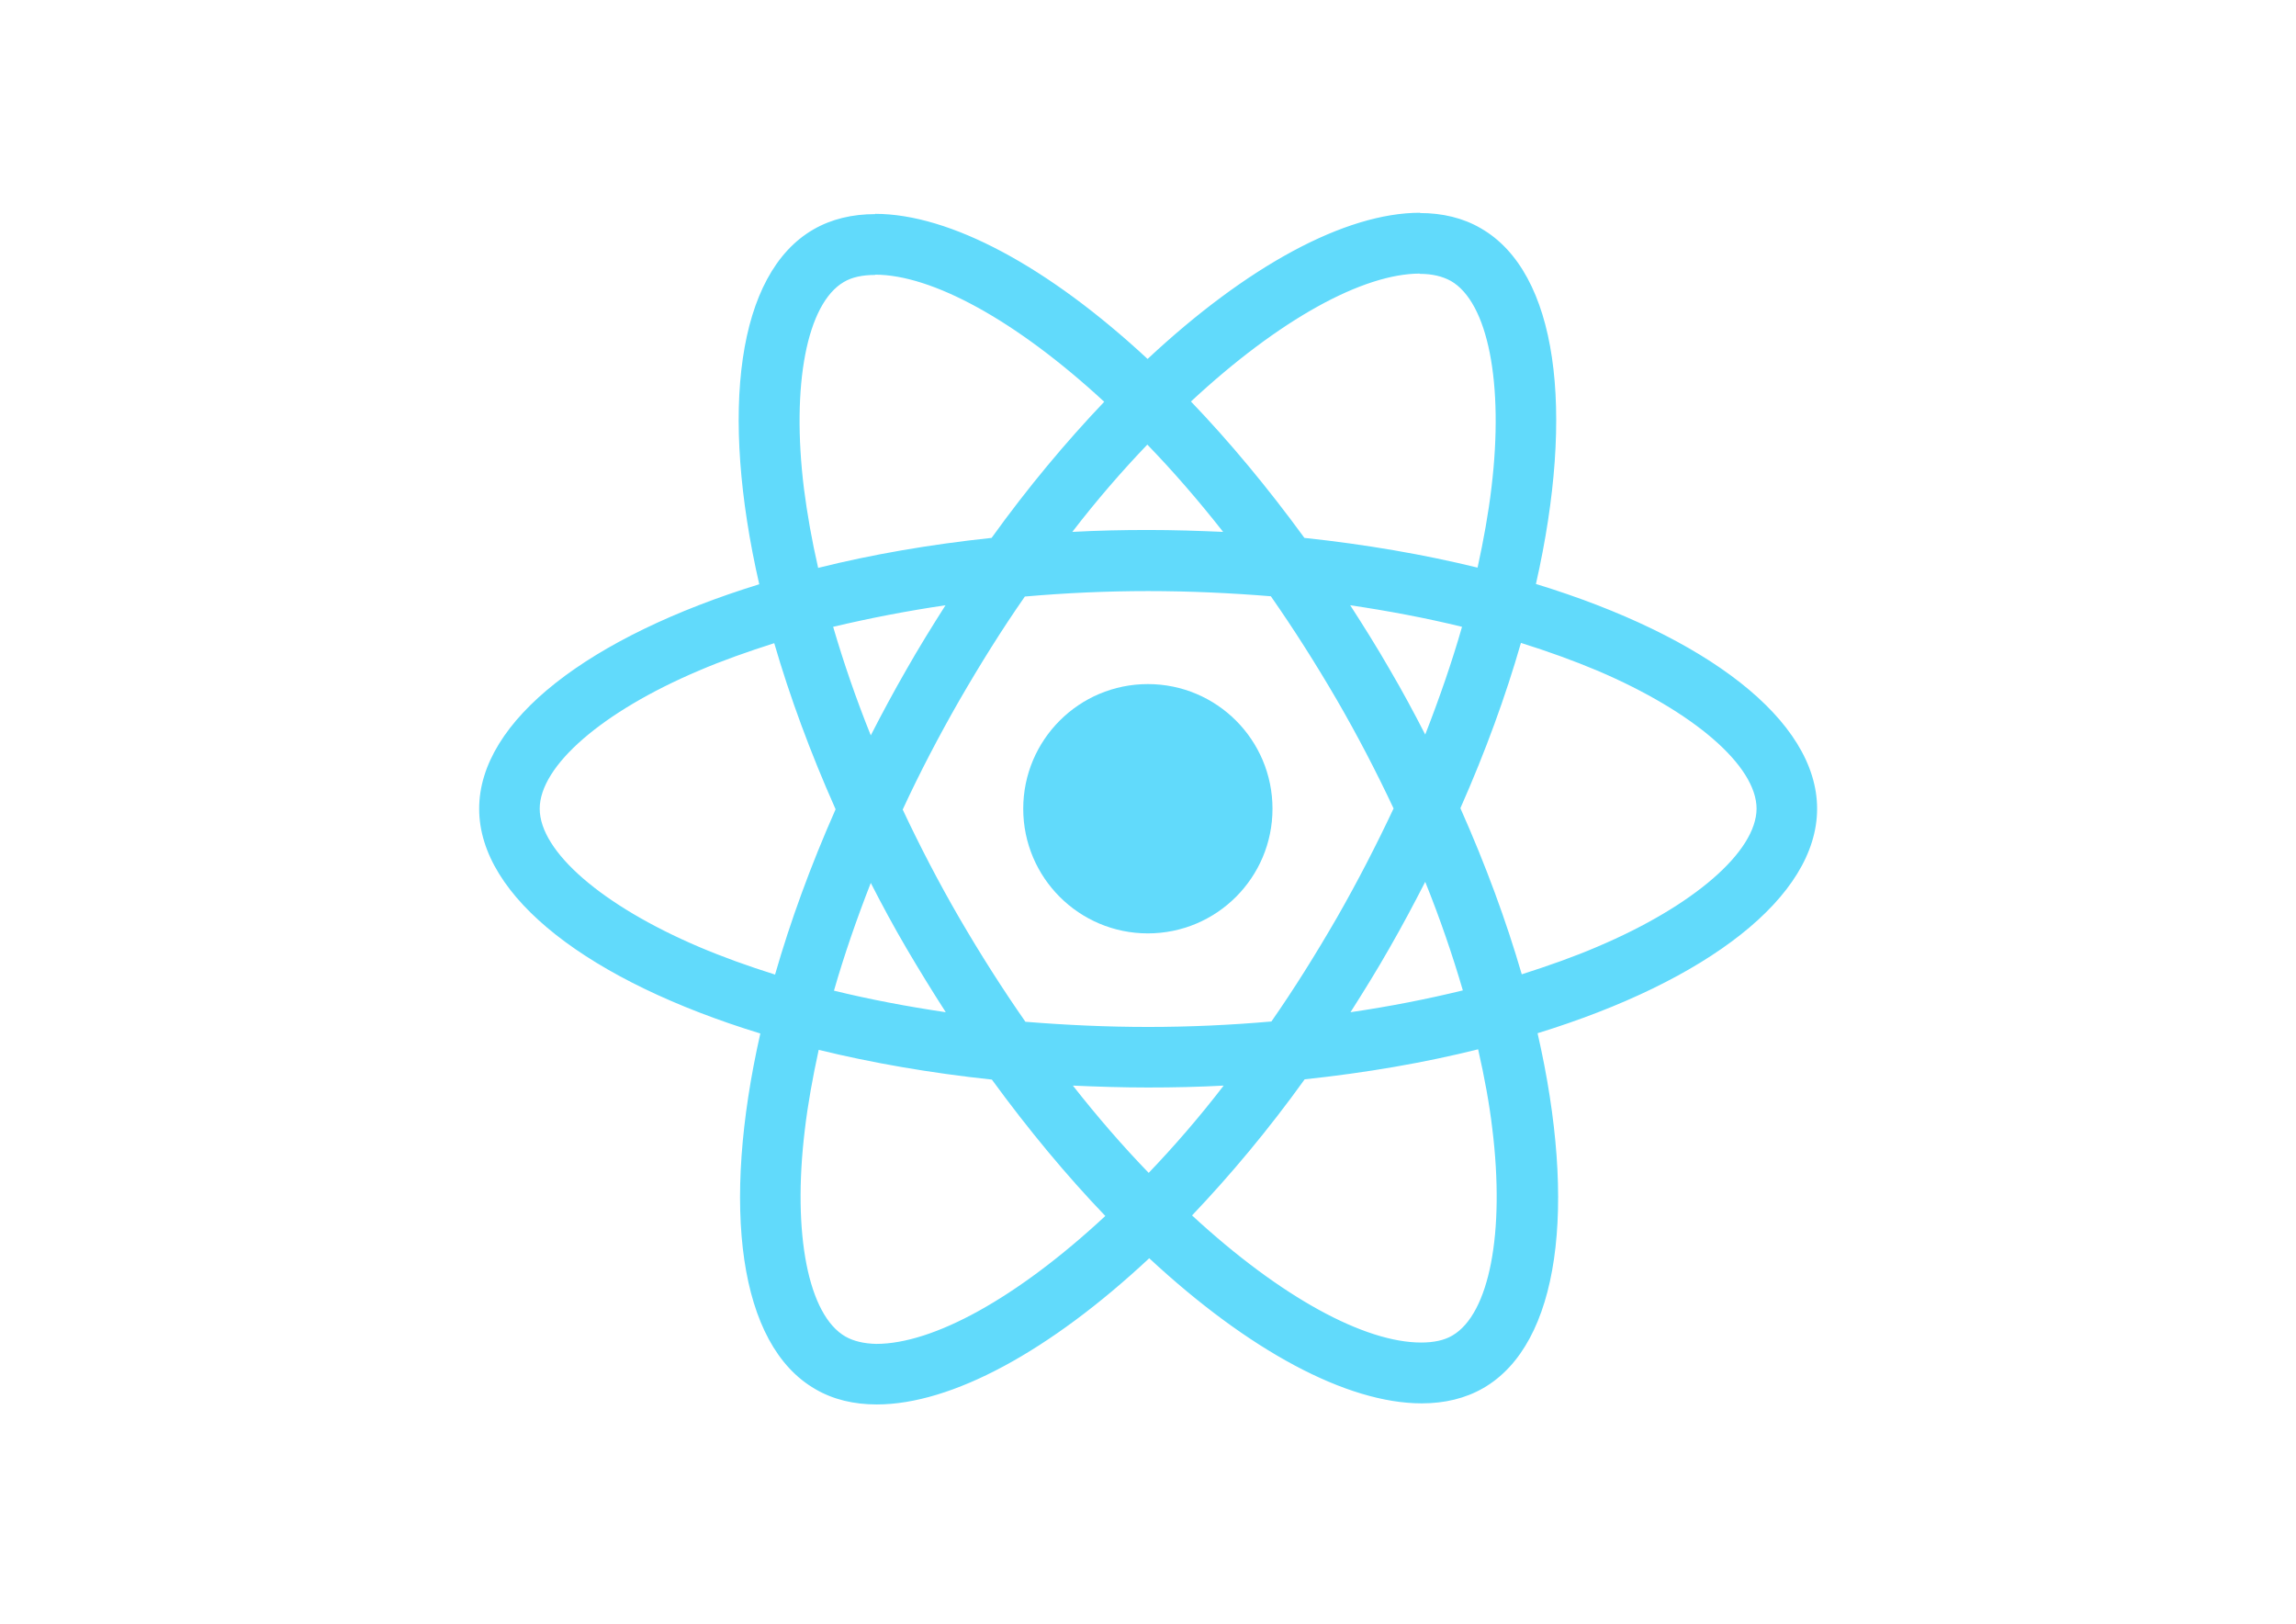
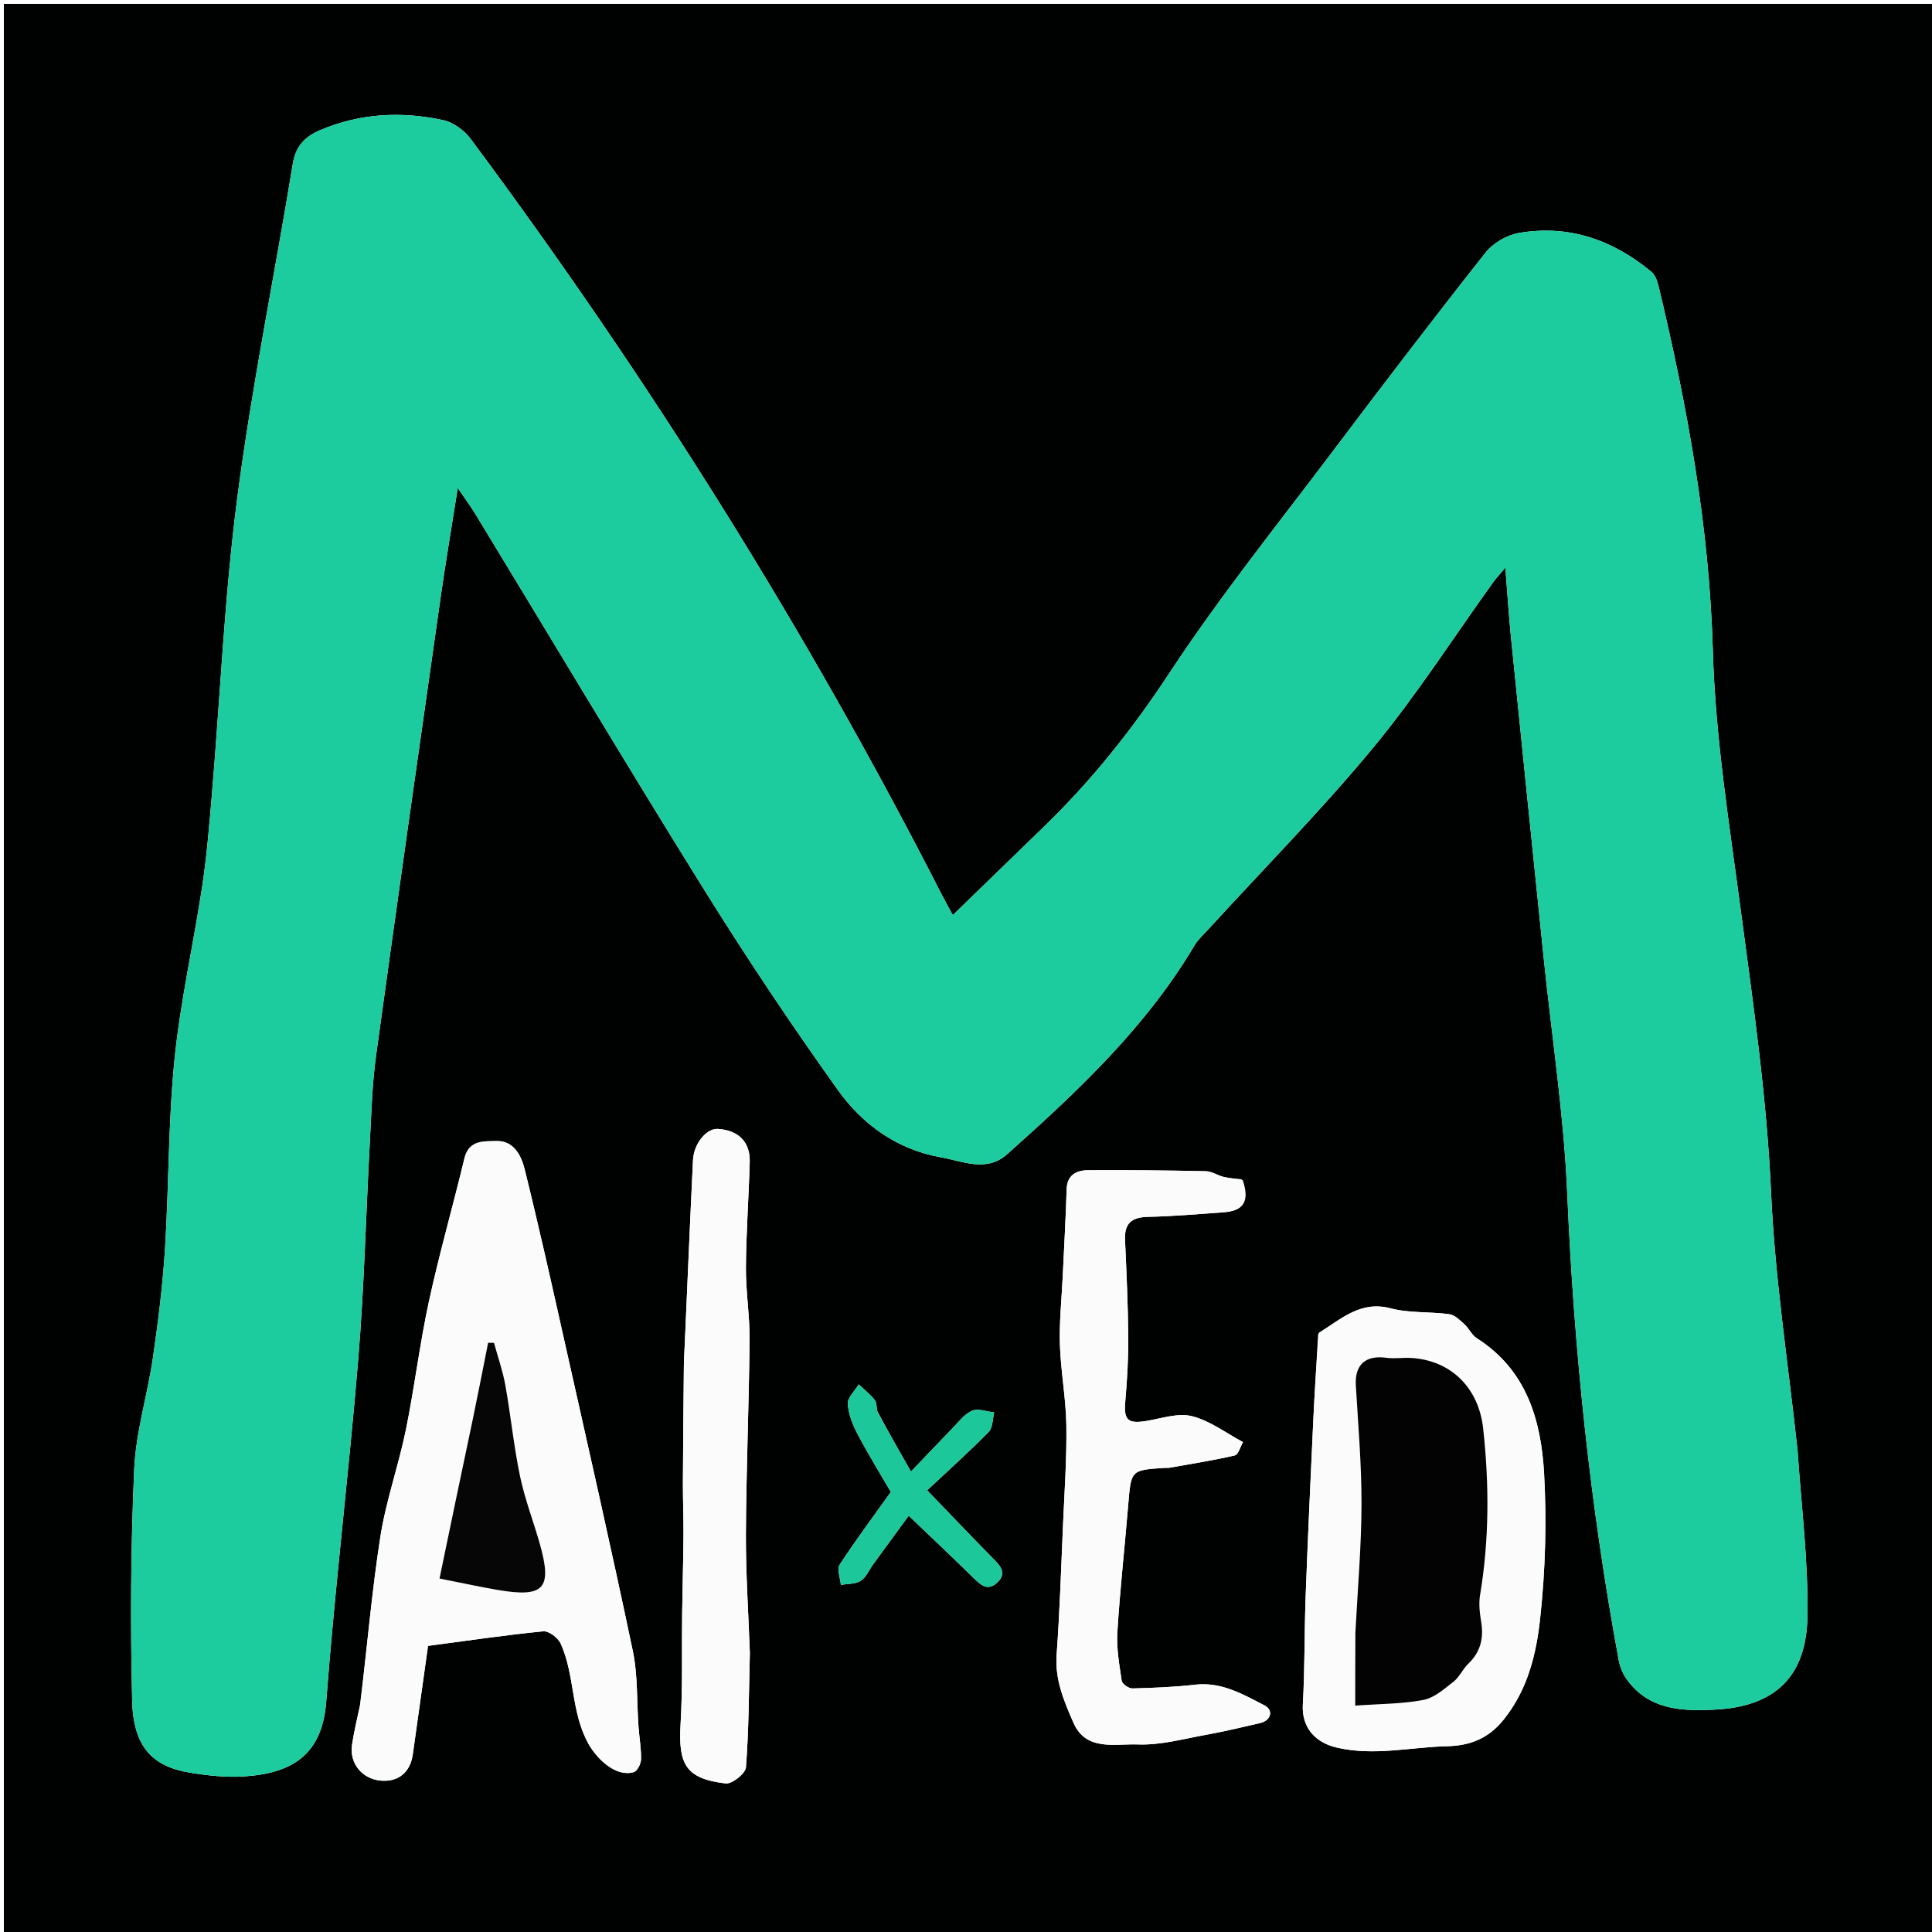
- <svg xmlns="http://www.w3.org/2000/svg" viewBox="0 0 841.9 595.3">
-   <g fill="#61DAFB">
-     <path d="M666.3 296.5c0-32.5-40.7-63.3-103.1-82.4 14.4-63.6 8-114.2-20.2-130.4-6.5-3.8-14.1-5.6-22.4-5.6v22.3c4.6 0 8.3.9 11.4 2.6 13.6 7.8 19.5 37.5 14.9 75.7-1.1 9.4-2.9 19.3-5.1 29.4-19.6-4.8-41-8.5-63.5-10.9-13.5-18.5-27.5-35.3-41.6-50 32.6-30.3 63.2-46.9 84-46.9V78c-27.5 0-63.5 19.6-99.9 53.6-36.4-33.8-72.4-53.2-99.9-53.2v22.3c20.7 0 51.4 16.5 84 46.6-14 14.7-28 31.4-41.3 49.9-22.6 2.4-44 6.1-63.6 11-2.3-10-4-19.7-5.2-29-4.7-38.2 1.1-67.9 14.6-75.8 3-1.8 6.9-2.6 11.5-2.6V78.5c-8.4 0-16 1.8-22.6 5.6-28.1 16.2-34.4 66.7-19.9 130.1-62.2 19.2-102.7 49.9-102.7 82.3 0 32.5 40.7 63.3 103.1 82.4-14.4 63.6-8 114.2 20.2 130.4 6.5 3.8 14.1 5.6 22.5 5.6 27.5 0 63.5-19.6 99.9-53.6 36.4 33.8 72.4 53.2 99.9 53.2 8.4 0 16-1.8 22.6-5.6 28.1-16.2 34.4-66.7 19.9-130.1 62-19.1 102.5-49.9 102.5-82.3zm-130.2-66.7c-3.7 12.9-8.3 26.2-13.5 39.5-4.1-8-8.4-16-13.1-24-4.6-8-9.5-15.8-14.4-23.4 14.2 2.1 27.9 4.7 41 7.9zm-45.8 106.5c-7.8 13.5-15.8 26.3-24.1 38.2-14.9 1.3-30 2-45.2 2-15.1 0-30.2-.7-45-1.9-8.3-11.9-16.4-24.6-24.2-38-7.6-13.1-14.5-26.4-20.8-39.8 6.2-13.4 13.2-26.8 20.7-39.9 7.8-13.5 15.8-26.3 24.1-38.2 14.9-1.3 30-2 45.2-2 15.1 0 30.2.7 45 1.9 8.3 11.9 16.4 24.6 24.2 38 7.6 13.1 14.5 26.4 20.8 39.8-6.3 13.4-13.2 26.8-20.7 39.9zm32.3-13c5.4 13.4 10 26.8 13.8 39.8-13.1 3.2-26.9 5.9-41.2 8 4.9-7.7 9.8-15.6 14.4-23.7 4.6-8 8.9-16.1 13-24.1zM421.2 430c-9.3-9.6-18.6-20.3-27.8-32 9 .4 18.2.7 27.5.7 9.4 0 18.7-.2 27.8-.7-9 11.7-18.3 22.4-27.5 32zm-74.4-58.9c-14.2-2.1-27.9-4.7-41-7.9 3.7-12.9 8.3-26.2 13.5-39.5 4.1 8 8.4 16 13.1 24 4.7 8 9.5 15.8 14.4 23.4zM420.7 163c9.3 9.6 18.6 20.3 27.8 32-9-.4-18.2-.7-27.5-.7-9.4 0-18.7.2-27.8.7 9-11.7 18.3-22.4 27.5-32zm-74 58.9c-4.9 7.7-9.8 15.6-14.4 23.7-4.6 8-8.9 16-13 24-5.4-13.4-10-26.8-13.8-39.8 13.1-3.1 26.9-5.8 41.2-7.9zm-90.5 125.2c-35.4-15.1-58.3-34.9-58.3-50.6 0-15.7 22.9-35.6 58.3-50.6 8.6-3.7 18-7 27.7-10.1 5.7 19.6 13.2 40 22.5 60.9-9.2 20.8-16.6 41.1-22.2 60.6-9.9-3.1-19.3-6.5-28-10.2zM310 490c-13.6-7.8-19.5-37.5-14.9-75.7 1.1-9.4 2.9-19.3 5.1-29.4 19.6 4.8 41 8.5 63.5 10.9 13.5 18.5 27.5 35.3 41.6 50-32.6 30.3-63.2 46.9-84 46.9-4.5-.1-8.3-1-11.3-2.7zm237.2-76.2c4.7 38.2-1.1 67.9-14.6 75.8-3 1.8-6.9 2.6-11.5 2.6-20.7 0-51.4-16.5-84-46.6 14-14.7 28-31.4 41.3-49.9 22.6-2.4 44-6.1 63.6-11 2.3 10.1 4.1 19.8 5.2 29.1zm38.5-66.7c-8.6 3.7-18 7-27.7 10.1-5.7-19.6-13.2-40-22.5-60.9 9.2-20.8 16.6-41.1 22.2-60.6 9.9 3.1 19.3 6.5 28.1 10.2 35.4 15.1 58.3 34.9 58.3 50.6-.1 15.7-23 35.6-58.4 50.6zM320.8 78.4z" />
-     <circle cx="420.9" cy="296.5" r="45.7" />
-     <path d="M520.5 78.1z" />
-   </g>
+ <svg xmlns="http://www.w3.org/2000/svg" version="1.1" id="Layer_1" x="0px" y="0px" width="100%" viewBox="0 0 500 500" enable-background="new 0 0 500 500" xml:space="preserve">
+   <path fill="#000101" opacity="1" stroke="none" d=" M281,501   C187.333,501 94.167,501 1,501   C1,334.333 1,167.667 1,1   C167.667,1 334.333,1 501,1   C501,167.667 501,334.333 501,501   C427.833,501 354.667,501 281,501  M465.184,375.218   C462.809,353.039 459.35,330.909 458.352,308.668   C457.251,284.158 453.756,260.042 450.541,235.816   C447.563,213.383 443.922,190.881 443.28,168.332   C442.368,136.27 436.679,105.185 429.275,74.23   C428.945,72.854 428.412,71.201 427.404,70.364   C417.451,62.099 406.047,58.082 393.129,60.287   C390.004,60.82 386.424,62.892 384.464,65.372   C371.147,82.229 358.102,99.304 345.175,116.464   C330.745,135.617 315.673,154.369 302.515,174.371   C292.995,188.845 282.439,202.085 270.072,214.044   C262.317,221.544 254.586,229.069 246.586,236.834   C245.451,234.738 244.552,233.16 243.727,231.544   C208.662,162.88 167.817,97.812 121.821,35.968   C120.182,33.766 117.356,31.674 114.74,31.105   C103.961,28.76 93.223,29.298 82.917,33.646   C79.107,35.254 76.547,37.663 75.787,42.321   C71.1,71.046 65.235,99.608 61.46,128.446   C58.116,153.993 57.019,179.832 54.845,205.535   C54.172,213.494 53.524,221.474 52.334,229.365   C50.077,244.333 46.677,259.166 45.163,274.197   C43.53,290.411 43.729,306.8 42.71,323.086   C42.12,332.519 40.952,341.937 39.591,351.295   C38.185,360.968 35.17,370.514 34.734,380.199   C33.837,400.136 33.734,420.14 34.2,440.095   C34.477,451.944 39.321,457.164 49.184,458.771   C53.764,459.518 58.502,460.031 63.11,459.738   C75.456,458.953 83.367,454.262 84.419,440.423   C86.666,410.877 90.254,381.434 92.699,351.901   C94.249,333.169 94.694,314.346 95.711,295.568   C96.117,288.093 96.304,280.57 97.322,273.169   C102.76,233.602 108.404,194.063 114.04,154.523   C115.332,145.46 116.869,136.433 118.466,126.293   C120.463,129.229 121.85,131.086 123.049,133.057   C142.674,165.332 162.028,197.775 181.979,229.846   C193.038,247.623 204.687,265.068 216.852,282.104   C223.226,291.029 232.22,297.511 243.428,299.49   C249.1,300.492 255.284,303.494 260.641,298.716   C278.822,282.502 296.566,265.875 309.162,244.629   C310.079,243.083 311.497,241.826 312.73,240.478   C326.999,224.872 341.896,209.787 355.361,193.517   C366.588,179.951 376.135,164.994 386.445,150.667   C387.239,149.563 388.187,148.569 389.585,146.9   C390.11,153.486 390.455,159.101 391.019,164.694   C393.824,192.522 396.674,220.345 399.531,248.168   C401.606,268.368 404.726,288.522 405.597,308.773   C407.345,349.448 411.54,389.78 418.953,429.791   C419.271,431.503 420.039,433.279 421.061,434.688   C426.859,442.676 435.594,442.89 444.085,442.429   C459.362,441.599 467.501,433.91 467.768,418.346   C468.01,404.282 466.215,390.183 465.184,375.218  M93.155,441.328   C92.46,444.739 91.606,448.126 91.108,451.565   C90.409,456.389 93.713,460.375 98.514,460.819   C103.084,461.241 106.19,458.674 106.834,454.022   C108.163,444.421 109.525,434.826 110.772,425.952   C121.221,424.571 130.88,423.137 140.587,422.184   C142.016,422.044 144.417,423.846 145.093,425.33   C148.822,433.523 147.709,443.002 152.248,451.214   C154.546,455.369 159.5,459.997 164.038,458.616   C164.944,458.34 165.874,456.463 165.899,455.305   C165.959,452.507 165.449,449.702 165.246,446.894   C164.772,440.332 165.103,433.607 163.765,427.229   C158.165,400.545 152.104,373.958 146.144,347.35   C142.786,332.362 139.453,317.365 135.745,302.463   C134.891,299.031 132.903,295.163 128.504,295.303   C125.343,295.404 121.359,294.931 120.199,299.764   C117.227,312.147 113.698,324.405 110.998,336.844   C108.607,347.856 107.281,359.097 105.019,370.142   C103.124,379.388 99.893,388.392 98.44,397.689   C96.224,411.875 95.03,426.221 93.155,441.328  M341.132,345.295   C340.701,352.904 340.208,360.511 339.852,368.124   C339.153,383.111 338.459,398.1 337.902,413.093   C337.556,422.424 337.704,431.779 337.175,441.097   C336.844,446.925 340.198,450.91 345.903,452.256   C355.545,454.532 364.974,452.145 374.487,451.923   C380.236,451.788 385.096,450.074 389.128,445.057   C395.419,437.23 397.6,428.005 398.597,418.771   C399.936,406.374 400.308,393.74 399.607,381.292   C398.831,367.508 395.051,354.513 382.208,346.347   C380.886,345.507 380.165,343.775 378.96,342.684   C377.806,341.638 376.465,340.301 375.068,340.111   C370.025,339.426 364.738,339.874 359.887,338.592   C352.161,336.551 347.172,341.274 341.132,345.295  M321.323,305.215   C319.781,305.018 318.209,304.947 316.704,304.59   C315.13,304.217 313.63,303.142 312.082,303.109   C301.929,302.893 291.771,302.785 281.617,302.852   C278.589,302.872 276.157,304.036 276.043,307.837   C275.819,315.287 275.389,322.732 275.042,330.178   C274.765,336.104 274.118,342.042 274.302,347.954   C274.519,354.935 275.871,361.887 275.971,368.863   C276.095,377.47 275.48,386.091 275.106,394.702   C274.62,405.906 274.261,417.122 273.449,428.303   C272.982,434.742 275.414,440.35 277.813,445.853   C281.066,453.314 288.637,451.238 294.454,451.461   C300.405,451.689 306.455,449.977 312.425,448.909   C316.975,448.095 321.473,446.983 325.985,445.962   C329.18,445.24 329.468,442.512 327.334,441.405   C321.757,438.512 316.159,435.221 309.32,435.997   C303.926,436.609 298.479,436.834 293.049,436.967   C292.109,436.99 290.424,435.803 290.301,434.99   C289.672,430.818 288.916,426.553 289.173,422.381   C289.853,411.339 291.085,400.332 291.994,389.302   C292.725,380.442 292.658,380.436 301.562,379.879   C301.894,379.858 302.237,379.923 302.56,379.866   C308.24,378.852 313.951,377.964 319.565,376.663   C320.489,376.449 320.99,374.41 321.687,373.214   C317.302,370.883 313.137,367.667 308.462,366.504   C304.81,365.595 300.507,367.129 296.524,367.772   C291.883,368.521 290.81,367.437 291.207,362.86   C291.687,357.321 292.037,351.748 291.993,346.193   C291.926,337.753 291.535,329.314 291.158,320.88   C290.965,316.576 292.894,315.007 297.112,314.918   C303.668,314.78 310.217,314.205 316.762,313.727   C321.875,313.354 323.444,310.843 321.323,305.215  M194.062,427.594   C193.696,417.386 192.989,407.176 193.039,396.97   C193.121,380.27 193.83,363.574 193.992,346.874   C194.054,340.594 193.002,334.305 193.044,328.023   C193.105,318.89 193.786,309.762 194.027,300.627   C194.162,295.514 191.054,292.495 185.789,292.164   C182.87,291.98 179.556,295.93 179.347,300.242   C178.579,316.138 177.915,332.039 177.213,347.938   C177.133,349.768 177.006,351.597 176.987,353.427   C176.884,363.523 176.778,373.62 176.736,383.716   C176.718,388.295 176.923,392.876 176.887,397.456   C176.834,404.166 176.628,410.876 176.539,417.587   C176.413,427.087 176.698,436.609 176.138,446.082   C175.526,456.411 177.261,460.328 187.806,461.554   C189.452,461.746 192.927,458.983 193.05,457.392   C193.793,447.816 193.806,438.183 194.062,427.594  M227.011,365.177   C226.815,364.198 226.916,362.98 226.36,362.292   C225.167,360.813 223.636,359.606 222.244,358.288   C221.232,359.964 219.317,361.693 219.413,363.303   C219.574,365.998 220.701,368.784 221.989,371.234   C224.686,376.363 227.751,381.297 230.555,386.121   C226.04,392.445 221.464,398.56 217.306,404.948   C216.54,406.123 217.47,408.402 217.617,410.172   C219.361,409.858 221.401,409.996 222.769,409.103   C224.193,408.173 224.953,406.238 226.03,404.761   C229.113,400.531 232.209,396.31 235.173,392.259   C241.068,397.899 246.5,403.004 251.814,408.229   C253.721,410.104 255.561,411.962 258.098,409.55   C260.693,407.083 258.847,405.214 256.962,403.302   C251.523,397.783 246.184,392.166 239.942,385.693   C245.553,380.432 250.871,375.667 255.866,370.584   C256.944,369.487 256.856,367.243 257.305,365.528   C255.364,365.328 253.119,364.429 251.559,365.106   C249.557,365.974 248.049,368.055 246.43,369.712   C243.009,373.216 239.653,376.784 235.764,380.856   C232.638,375.378 229.939,370.645 227.011,365.177  z" />
+   <path fill="#1DCC9E" opacity="1" stroke="none" d=" M465.251,375.659   C466.215,390.183 468.01,404.282 467.768,418.346   C467.501,433.91 459.362,441.599 444.085,442.429   C435.594,442.89 426.859,442.676 421.061,434.688   C420.039,433.279 419.271,431.503 418.953,429.791   C411.54,389.78 407.345,349.448 405.597,308.773   C404.726,288.522 401.606,268.368 399.531,248.168   C396.674,220.345 393.824,192.522 391.019,164.694   C390.455,159.101 390.11,153.486 389.585,146.9   C388.187,148.569 387.239,149.563 386.445,150.667   C376.135,164.994 366.588,179.951 355.361,193.517   C341.896,209.787 326.999,224.872 312.73,240.478   C311.497,241.826 310.079,243.083 309.162,244.629   C296.566,265.875 278.822,282.502 260.641,298.716   C255.284,303.494 249.1,300.492 243.428,299.49   C232.22,297.511 223.226,291.029 216.852,282.104   C204.687,265.068 193.038,247.623 181.979,229.846   C162.028,197.775 142.674,165.332 123.049,133.057   C121.85,131.086 120.463,129.229 118.466,126.293   C116.869,136.433 115.332,145.46 114.04,154.523   C108.404,194.063 102.76,233.602 97.322,273.169   C96.304,280.57 96.117,288.093 95.711,295.568   C94.694,314.346 94.249,333.169 92.699,351.901   C90.254,381.434 86.666,410.877 84.419,440.423   C83.367,454.262 75.456,458.953 63.11,459.738   C58.502,460.031 53.764,459.518 49.184,458.771   C39.321,457.164 34.477,451.944 34.2,440.095   C33.734,420.14 33.837,400.136 34.734,380.199   C35.17,370.514 38.185,360.968 39.591,351.295   C40.952,341.937 42.12,332.519 42.71,323.086   C43.729,306.8 43.53,290.411 45.163,274.197   C46.677,259.166 50.077,244.333 52.334,229.365   C53.524,221.474 54.172,213.494 54.845,205.535   C57.019,179.832 58.116,153.993 61.46,128.446   C65.235,99.608 71.1,71.046 75.787,42.321   C76.547,37.663 79.107,35.254 82.917,33.646   C93.223,29.298 103.961,28.76 114.74,31.105   C117.356,31.674 120.182,33.766 121.821,35.968   C167.817,97.812 208.662,162.88 243.727,231.544   C244.552,233.16 245.451,234.738 246.586,236.834   C254.586,229.069 262.317,221.544 270.072,214.044   C282.439,202.085 292.995,188.845 302.515,174.371   C315.673,154.369 330.745,135.617 345.175,116.464   C358.102,99.304 371.147,82.229 384.464,65.372   C386.424,62.892 390.004,60.82 393.129,60.287   C406.047,58.082 417.451,62.099 427.404,70.364   C428.412,71.201 428.945,72.854 429.275,74.23   C436.679,105.185 442.368,136.27 443.28,168.332   C443.922,190.881 447.563,213.383 450.541,235.816   C453.756,260.042 457.251,284.158 458.352,308.668   C459.35,330.909 462.809,353.039 465.251,375.659  z" />
+   <path fill="#FBFBFB" opacity="1" stroke="none" d=" M93.279,440.914   C95.03,426.221 96.224,411.875 98.44,397.689   C99.893,388.392 103.124,379.388 105.019,370.142   C107.281,359.097 108.607,347.856 110.998,336.844   C113.698,324.405 117.227,312.147 120.199,299.764   C121.359,294.931 125.343,295.404 128.504,295.303   C132.903,295.163 134.891,299.031 135.745,302.463   C139.453,317.365 142.786,332.362 146.144,347.35   C152.104,373.958 158.165,400.545 163.765,427.229   C165.103,433.607 164.772,440.332 165.246,446.894   C165.449,449.702 165.959,452.507 165.899,455.305   C165.874,456.463 164.944,458.34 164.038,458.616   C159.5,459.997 154.546,455.369 152.248,451.214   C147.709,443.002 148.822,433.523 145.093,425.33   C144.417,423.846 142.016,422.044 140.587,422.184   C130.88,423.137 121.221,424.571 110.772,425.952   C109.525,434.826 108.163,444.421 106.834,454.022   C106.19,458.674 103.084,461.241 98.514,460.819   C93.713,460.375 90.409,456.389 91.108,451.565   C91.606,448.126 92.46,444.739 93.279,440.914  M122.218,367.67   C119.406,381.232 116.593,394.794 113.746,408.521   C119.599,409.676 124.127,410.669 128.691,411.452   C140.814,413.532 142.988,411.191 139.712,399.58   C138.056,393.713 135.825,387.98 134.582,382.035   C132.956,374.263 132.182,366.317 130.78,358.492   C130.115,354.782 128.843,351.18 127.846,347.529   C127.338,347.523 126.83,347.516 126.323,347.51   C125.052,353.965 123.781,360.42 122.218,367.67  z" />
+   <path fill="#FBFBFB" opacity="1" stroke="none" d=" M341.3,344.92   C347.172,341.274 352.161,336.551 359.887,338.592   C364.738,339.874 370.025,339.426 375.068,340.111   C376.465,340.301 377.806,341.638 378.96,342.684   C380.165,343.775 380.886,345.507 382.208,346.347   C395.051,354.513 398.831,367.508 399.607,381.292   C400.308,393.74 399.936,406.374 398.597,418.771   C397.6,428.005 395.419,437.23 389.128,445.057   C385.096,450.074 380.236,451.788 374.487,451.923   C364.974,452.145 355.545,454.532 345.903,452.256   C340.198,450.91 336.844,446.925 337.175,441.097   C337.704,431.779 337.556,422.424 337.902,413.093   C338.459,398.1 339.153,383.111 339.852,368.124   C340.208,360.511 340.701,352.904 341.3,344.92  M350.732,422.99   C350.732,429.279 350.732,435.567 350.732,441.411   C357.22,440.941 362.903,440.994 368.372,439.94   C371.196,439.395 373.79,437.075 376.201,435.189   C377.718,434.002 378.54,431.964 379.96,430.606   C383.141,427.565 384.03,424.001 383.328,419.754   C382.953,417.485 382.661,415.065 383.034,412.831   C385.431,398.468 385.421,384.102 383.838,369.661   C382.691,359.189 375.499,351.981 365.073,351.432   C362.987,351.323 360.854,351.685 358.804,351.398   C353.395,350.64 350.572,353.21 350.89,358.567   C351.499,368.822 352.386,379.088 352.357,389.346   C352.327,400.257 351.368,411.166 350.732,422.99  z" />
+   <path fill="#FBFBFB" opacity="1" stroke="none" d=" M321.629,305.445   C323.444,310.843 321.875,313.354 316.762,313.727   C310.217,314.205 303.668,314.78 297.112,314.918   C292.894,315.007 290.965,316.576 291.158,320.88   C291.535,329.314 291.926,337.753 291.993,346.193   C292.037,351.748 291.687,357.321 291.207,362.86   C290.81,367.437 291.883,368.521 296.524,367.772   C300.507,367.129 304.81,365.595 308.462,366.504   C313.137,367.667 317.302,370.883 321.687,373.214   C320.99,374.41 320.489,376.449 319.565,376.663   C313.951,377.964 308.24,378.852 302.56,379.866   C302.237,379.923 301.894,379.858 301.562,379.879   C292.658,380.436 292.725,380.442 291.994,389.302   C291.085,400.332 289.853,411.339 289.173,422.381   C288.916,426.553 289.672,430.818 290.301,434.99   C290.424,435.803 292.109,436.99 293.049,436.967   C298.479,436.834 303.926,436.609 309.32,435.997   C316.159,435.221 321.757,438.512 327.334,441.405   C329.468,442.512 329.18,445.24 325.985,445.962   C321.473,446.983 316.975,448.095 312.425,448.909   C306.455,449.977 300.405,451.689 294.454,451.461   C288.637,451.238 281.066,453.314 277.813,445.853   C275.414,440.35 272.982,434.742 273.449,428.303   C274.261,417.122 274.62,405.906 275.106,394.702   C275.48,386.091 276.095,377.47 275.971,368.863   C275.871,361.887 274.519,354.935 274.302,347.954   C274.118,342.042 274.765,336.104 275.042,330.178   C275.389,322.732 275.819,315.287 276.043,307.837   C276.157,304.036 278.589,302.872 281.617,302.852   C291.771,302.785 301.929,302.893 312.082,303.109   C313.63,303.142 315.13,304.217 316.704,304.59   C318.209,304.947 319.781,305.018 321.629,305.445  z" />
+   <path fill="#FBFBFB" opacity="1" stroke="none" d=" M194.062,428.082   C193.806,438.183 193.793,447.816 193.05,457.392   C192.927,458.983 189.452,461.746 187.806,461.554   C177.261,460.328 175.526,456.411 176.138,446.082   C176.698,436.609 176.413,427.087 176.539,417.587   C176.628,410.876 176.834,404.166 176.887,397.456   C176.923,392.876 176.718,388.295 176.736,383.716   C176.778,373.62 176.884,363.523 176.987,353.427   C177.006,351.597 177.133,349.768 177.213,347.938   C177.915,332.039 178.579,316.138 179.347,300.242   C179.556,295.93 182.87,291.98 185.789,292.164   C191.054,292.495 194.162,295.514 194.027,300.627   C193.786,309.762 193.105,318.89 193.044,328.023   C193.002,334.305 194.054,340.594 193.992,346.874   C193.83,363.574 193.121,380.27 193.039,396.97   C192.989,407.176 193.696,417.386 194.062,428.082  z" />
+   <path fill="#1CC79A" opacity="1" stroke="none" d=" M227.125,365.545   C229.939,370.645 232.638,375.378 235.764,380.856   C239.653,376.784 243.009,373.216 246.43,369.712   C248.049,368.055 249.557,365.974 251.559,365.106   C253.119,364.429 255.364,365.328 257.305,365.528   C256.856,367.243 256.944,369.487 255.866,370.584   C250.871,375.667 245.553,380.432 239.942,385.693   C246.184,392.166 251.523,397.783 256.962,403.302   C258.847,405.214 260.693,407.083 258.098,409.55   C255.561,411.962 253.721,410.104 251.814,408.229   C246.5,403.004 241.068,397.899 235.173,392.259   C232.209,396.31 229.113,400.531 226.03,404.761   C224.953,406.238 224.193,408.173 222.769,409.103   C221.401,409.996 219.361,409.858 217.617,410.172   C217.47,408.402 216.54,406.123 217.306,404.948   C221.464,398.56 226.04,392.445 230.555,386.121   C227.751,381.297 224.686,376.363 221.989,371.234   C220.701,368.784 219.574,365.998 219.413,363.303   C219.317,361.693 221.232,359.964 222.244,358.288   C223.636,359.606 225.167,360.813 226.36,362.292   C226.916,362.98 226.815,364.198 227.125,365.545  z" />
+   <path fill="#060606" opacity="1" stroke="none" d=" M122.364,367.272   C123.781,360.42 125.052,353.965 126.323,347.51   C126.83,347.516 127.338,347.523 127.846,347.529   C128.843,351.18 130.115,354.782 130.78,358.492   C132.182,366.317 132.956,374.263 134.582,382.035   C135.825,387.98 138.056,393.713 139.712,399.58   C142.988,411.191 140.814,413.532 128.691,411.452   C124.127,410.669 119.599,409.676 113.746,408.521   C116.593,394.794 119.406,381.232 122.364,367.272  z" />
+   <path fill="#030303" opacity="1" stroke="none" d=" M350.774,422.533   C351.368,411.166 352.327,400.257 352.357,389.346   C352.386,379.088 351.499,368.822 350.89,358.567   C350.572,353.21 353.395,350.64 358.804,351.398   C360.854,351.685 362.987,351.323 365.073,351.432   C375.499,351.981 382.691,359.189 383.838,369.661   C385.421,384.102 385.431,398.468 383.034,412.831   C382.661,415.065 382.953,417.485 383.328,419.754   C384.03,424.001 383.141,427.565 379.96,430.606   C378.54,431.964 377.718,434.002 376.201,435.189   C373.79,437.075 371.196,439.395 368.372,439.94   C362.903,440.994 357.22,440.941 350.732,441.411   C350.732,435.567 350.732,429.279 350.774,422.533  z" />
</svg>
